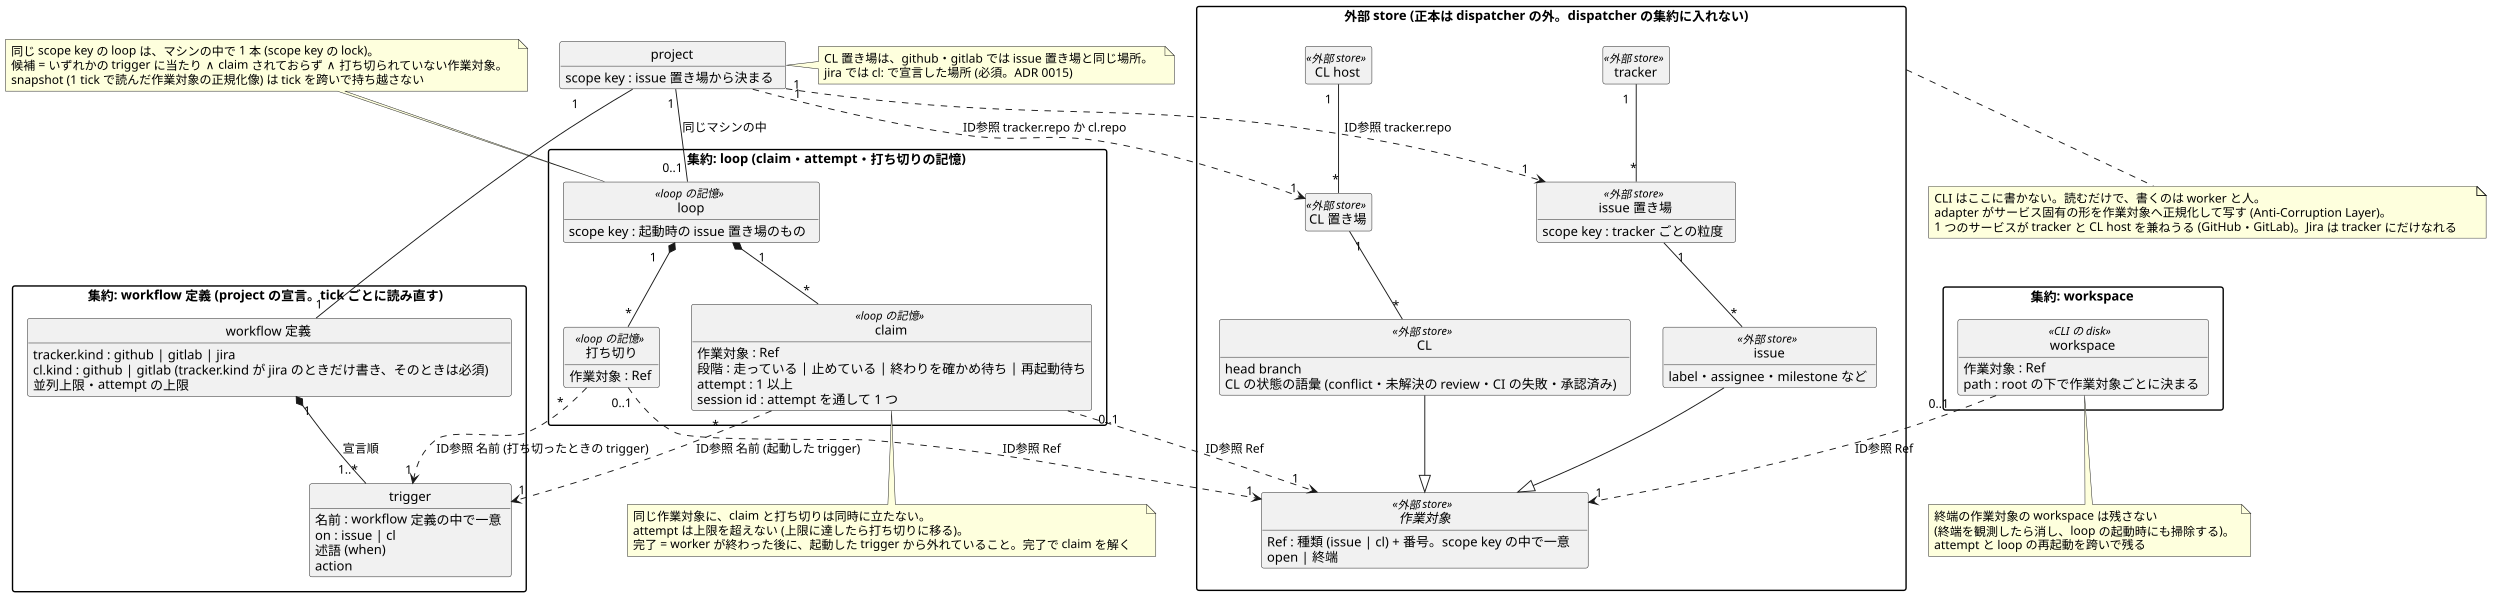
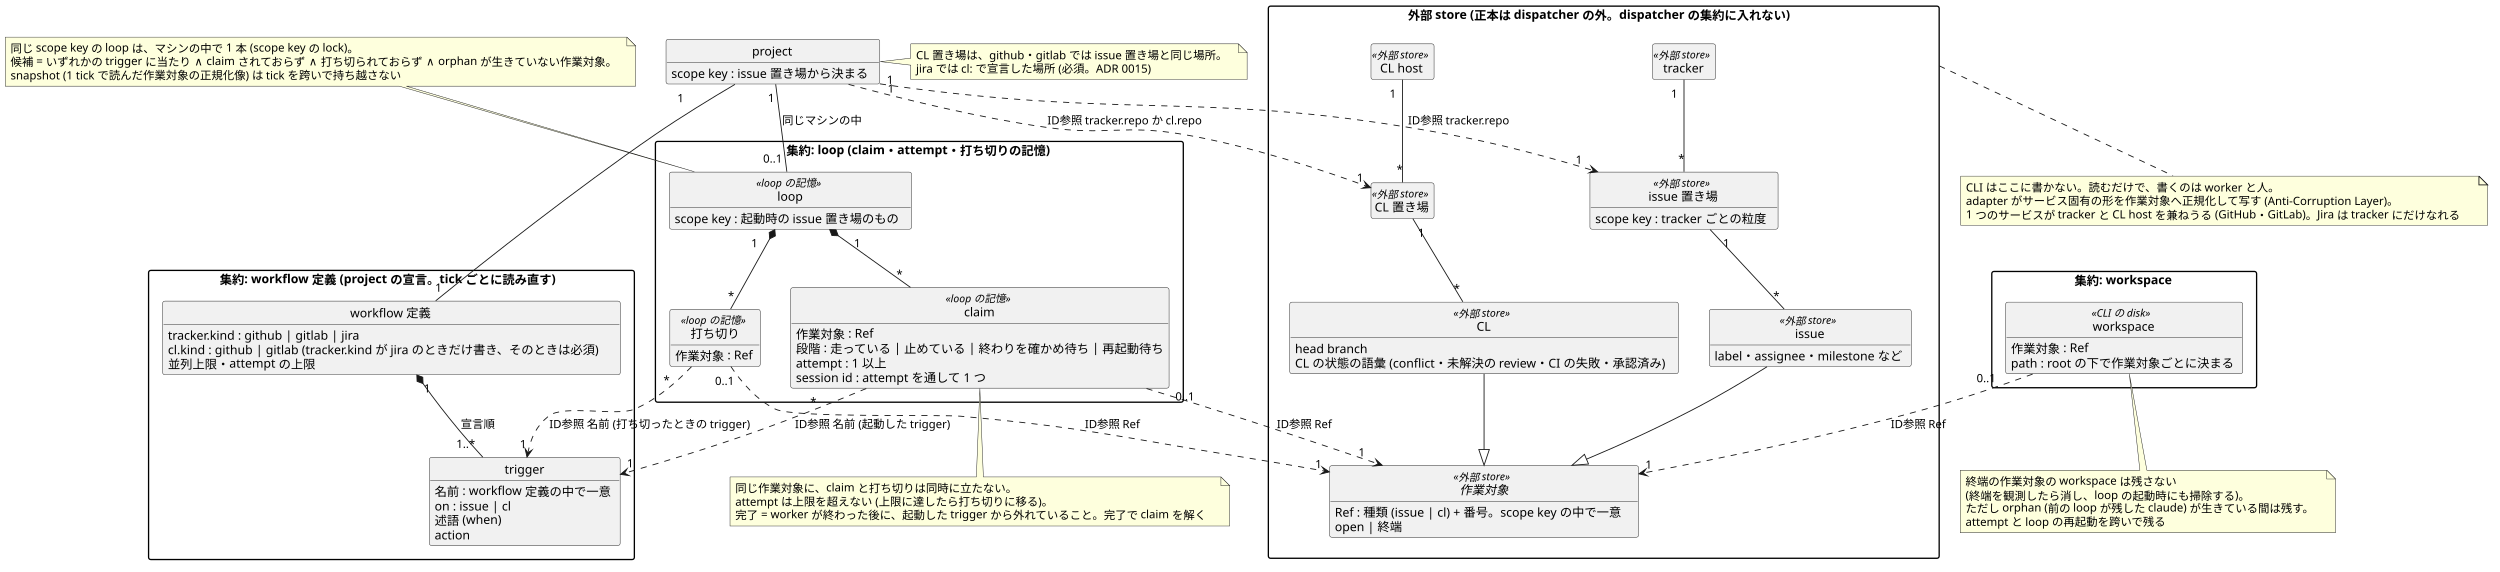
- <svg xmlns="http://www.w3.org/2000/svg" version="1.1" data-diagram-type="CLASS" style="width:2696px;height:652px;background:#FFFFFF;" width="2696px" height="652px" viewBox="0 0 2696 652" zoomAndPan="magnify" preserveAspectRatio="none" contentStyleType="text/css">
+ <svg xmlns="http://www.w3.org/2000/svg" version="1.1" data-diagram-type="CLASS" style="width:2851px;height:652px;background:#FFFFFF;" width="2851px" height="652px" viewBox="0 0 2851 652" zoomAndPan="magnify" preserveAspectRatio="none" contentStyleType="text/css">
  <defs />
  <g font-family="sans-serif" lengthAdjust="spacing">
    <g class="cluster" data-qualified-name="WorkflowAgg" id="ent0002" data-source-line="15">
-       <rect x="13.5" y="308.39" width="554" height="329.7" fill="none" style="stroke:#000;stroke-width:1.5;" rx="2.5" ry="2.5" />
-       <text x="94.681" y="323.925" fill="#000" font-size="14" textLength="391.638" font-weight="700">集約: workflow 定義 (project の宣言。tick ごとに読み直す)</text>
+       <rect x="169.43" y="308.39" width="554" height="329.7" fill="none" style="stroke:#000;stroke-width:1.5;" rx="2.5" ry="2.5" />
+       <text x="250.611" y="323.925" fill="#000" font-size="14" textLength="391.638" font-weight="700">集約: workflow 定義 (project の宣言。tick ごとに読み直す)</text>
    </g>
    <g class="cluster" data-qualified-name="External" id="ent0005" data-source-line="29">
-       <rect x="1290.5" y="7" width="765" height="629.67" fill="none" style="stroke:#000;stroke-width:1.5;" rx="2.5" ry="2.5" />
-       <text x="1449.588" y="22.535" fill="#000" font-size="14" textLength="446.824" font-weight="700">外部 store (正本は dispatcher の外。dispatcher の集約に入れない)</text>
+       <rect x="1446.43" y="7" width="765" height="629.67" fill="none" style="stroke:#000;stroke-width:1.5;" rx="2.5" ry="2.5" />
+       <text x="1605.518" y="22.535" fill="#000" font-size="14" textLength="446.824" font-weight="700">外部 store (正本は dispatcher の外。dispatcher の集約に入れない)</text>
    </g>
    <g class="cluster" data-qualified-name="LoopAgg" id="ent0013" data-source-line="49">
-       <rect x="591.5" y="161.28" width="602" height="297.37" fill="none" style="stroke:#000;stroke-width:1.5;" rx="2.5" ry="2.5" />
-       <text x="740.776" y="176.815" fill="#000" font-size="14" textLength="303.447" font-weight="700">集約: loop (claim・attempt・打ち切りの記憶)</text>
+       <rect x="747.43" y="161.28" width="602" height="297.37" fill="none" style="stroke:#000;stroke-width:1.5;" rx="2.5" ry="2.5" />
+       <text x="896.706" y="176.815" fill="#000" font-size="14" textLength="303.447" font-weight="700">集約: loop (claim・attempt・打ち切りの記憶)</text>
    </g>
    <g class="cluster" data-qualified-name="WorkspaceAgg" id="ent0017" data-source-line="64">
-       <rect x="2095.5" y="309.56" width="302" height="132.6" fill="none" style="stroke:#000;stroke-width:1.5;" rx="2.5" ry="2.5" />
-       <text x="2189.803" y="325.095" fill="#000" font-size="14" textLength="113.395" font-weight="700">集約: workspace</text>
+       <rect x="2271.43" y="309.56" width="302" height="132.6" fill="none" style="stroke:#000;stroke-width:1.5;" rx="2.5" ry="2.5" />
+       <text x="2365.733" y="325.095" fill="#000" font-size="14" textLength="113.395" font-weight="700">集約: workspace</text>
    </g>
    <g class="entity" data-qualified-name="WorkflowAgg.Definition" id="ent0003" data-source-line="16">
-       <rect x="29.56" y="343.39" width="521.886" height="83.953" fill="#F1F1F1" style="stroke:#181818;stroke-width:0.5;" rx="2.5" ry="2.5" />
-       <text x="243.349" y="361.925" fill="#000" font-size="14" textLength="94.309">workflow 定義</text>
-       <line x1="30.56" y1="369.878" x2="550.446" y2="369.878" style="stroke:#181818;stroke-width:0.5;" />
-       <text x="35.56" y="387.413" fill="#000" font-size="14" textLength="227.773">tracker.kind : github | gitlab | jira</text>
-       <text x="35.56" y="403.902" fill="#000" font-size="14" textLength="509.886">cl.kind : github | gitlab (tracker.kind が jira のときだけ書き、そのときは必須)</text>
-       <text x="35.56" y="420.39" fill="#000" font-size="14" textLength="169.552">並列上限・attempt の上限</text>
+       <rect x="185.48" y="343.39" width="521.886" height="83.953" fill="#F1F1F1" style="stroke:#181818;stroke-width:0.5;" rx="2.5" ry="2.5" />
+       <text x="399.269" y="361.925" fill="#000" font-size="14" textLength="94.309">workflow 定義</text>
+       <line x1="186.48" y1="369.878" x2="706.366" y2="369.878" style="stroke:#181818;stroke-width:0.5;" />
+       <text x="191.48" y="387.413" fill="#000" font-size="14" textLength="227.773">tracker.kind : github | gitlab | jira</text>
+       <text x="191.48" y="403.902" fill="#000" font-size="14" textLength="509.886">cl.kind : github | gitlab (tracker.kind が jira のときだけ書き、そのときは必須)</text>
+       <text x="191.48" y="420.39" fill="#000" font-size="14" textLength="169.552">並列上限・attempt の上限</text>
    </g>
    <g class="entity" data-qualified-name="WorkflowAgg.Trigger" id="ent0004" data-source-line="21">
-       <rect x="333.7" y="521.65" width="217.598" height="100.441" fill="#F1F1F1" style="stroke:#181818;stroke-width:0.5;" rx="2.5" ry="2.5" />
-       <text x="419.499" y="540.185" fill="#000" font-size="14" textLength="45.999">trigger</text>
-       <line x1="334.7" y1="548.138" x2="550.298" y2="548.138" style="stroke:#181818;stroke-width:0.5;" />
-       <text x="339.7" y="565.673" fill="#000" font-size="14" textLength="205.598">名前 : workflow 定義の中で一意</text>
-       <text x="339.7" y="582.162" fill="#000" font-size="14" textLength="90.692">on : issue | cl</text>
-       <text x="339.7" y="598.65" fill="#000" font-size="14" textLength="77.499">述語 (when)</text>
-       <text x="339.7" y="615.138" fill="#000" font-size="14" textLength="41.474">action</text>
+       <rect x="489.63" y="521.65" width="217.598" height="100.441" fill="#F1F1F1" style="stroke:#181818;stroke-width:0.5;" rx="2.5" ry="2.5" />
+       <text x="575.429" y="540.185" fill="#000" font-size="14" textLength="45.999">trigger</text>
+       <line x1="490.63" y1="548.138" x2="706.228" y2="548.138" style="stroke:#181818;stroke-width:0.5;" />
+       <text x="495.63" y="565.673" fill="#000" font-size="14" textLength="205.598">名前 : workflow 定義の中で一意</text>
+       <text x="495.63" y="582.162" fill="#000" font-size="14" textLength="90.692">on : issue | cl</text>
+       <text x="495.63" y="598.65" fill="#000" font-size="14" textLength="77.499">述語 (when)</text>
+       <text x="495.63" y="615.138" fill="#000" font-size="14" textLength="41.474">action</text>
    </g>
    <g class="entity" data-qualified-name="External.Tracker" id="ent0006" data-source-line="30">
-       <rect x="1728.53" y="50" width="71.943" height="40.621" fill="#F1F1F1" style="stroke:#181818;stroke-width:0.5;" rx="2.5" ry="2.5" />
-       <text x="1729.53" y="66.602" fill="#000" font-size="12" textLength="69.943" font-style="italic">«外部 store»</text>
-       <text x="1740.713" y="82.668" fill="#000" font-size="14" textLength="47.578">tracker</text>
+       <rect x="1884.46" y="50" width="71.943" height="40.621" fill="#F1F1F1" style="stroke:#181818;stroke-width:0.5;" rx="2.5" ry="2.5" />
+       <text x="1885.46" y="66.602" fill="#000" font-size="12" textLength="69.943" font-style="italic">«外部 store»</text>
+       <text x="1896.643" y="82.668" fill="#000" font-size="14" textLength="47.578">tracker</text>
    </g>
    <g class="entity" data-qualified-name="External.CLHost" id="ent0007" data-source-line="31">
-       <rect x="1407.53" y="50" width="71.943" height="40.621" fill="#F1F1F1" style="stroke:#181818;stroke-width:0.5;" rx="2.5" ry="2.5" />
-       <text x="1408.53" y="66.602" fill="#000" font-size="12" textLength="69.943" font-style="italic">«外部 store»</text>
-       <text x="1417.881" y="82.668" fill="#000" font-size="14" textLength="51.242">CL host</text>
+       <rect x="1563.46" y="50" width="71.943" height="40.621" fill="#F1F1F1" style="stroke:#181818;stroke-width:0.5;" rx="2.5" ry="2.5" />
+       <text x="1564.46" y="66.602" fill="#000" font-size="12" textLength="69.943" font-style="italic">«外部 store»</text>
+       <text x="1573.811" y="82.668" fill="#000" font-size="14" textLength="51.242">CL host</text>
    </g>
    <g class="entity" data-qualified-name="External.IssuePlace" id="ent0008" data-source-line="32">
-       <rect x="1657.23" y="196.28" width="214.542" height="65.109" fill="#F1F1F1" style="stroke:#181818;stroke-width:0.5;" rx="2.5" ry="2.5" />
-       <text x="1729.529" y="212.882" fill="#000" font-size="12" textLength="69.943" font-style="italic">«外部 store»</text>
-       <text x="1723.882" y="228.948" fill="#000" font-size="14" textLength="81.238">issue 置き場</text>
-       <line x1="1658.23" y1="236.901" x2="1870.772" y2="236.901" style="stroke:#181818;stroke-width:0.5;" />
-       <text x="1663.23" y="254.436" fill="#000" font-size="14" textLength="202.542">scope key : tracker ごとの粒度</text>
+       <rect x="1813.16" y="196.28" width="214.542" height="65.109" fill="#F1F1F1" style="stroke:#181818;stroke-width:0.5;" rx="2.5" ry="2.5" />
+       <text x="1885.459" y="212.882" fill="#000" font-size="12" textLength="69.943" font-style="italic">«外部 store»</text>
+       <text x="1879.812" y="228.948" fill="#000" font-size="14" textLength="81.238">issue 置き場</text>
+       <line x1="1814.16" y1="236.901" x2="2026.702" y2="236.901" style="stroke:#181818;stroke-width:0.5;" />
+       <text x="1819.16" y="254.436" fill="#000" font-size="14" textLength="202.542">scope key : tracker ごとの粒度</text>
    </g>
    <g class="entity" data-qualified-name="External.CLPlace" id="ent0009" data-source-line="35">
-       <rect x="1407.53" y="208.52" width="71.943" height="40.621" fill="#F1F1F1" style="stroke:#181818;stroke-width:0.5;" rx="2.5" ry="2.5" />
-       <text x="1408.53" y="225.122" fill="#000" font-size="12" textLength="69.943" font-style="italic">«外部 store»</text>
-       <text x="1411.711" y="241.188" fill="#000" font-size="14" textLength="63.581">CL 置き場</text>
+       <rect x="1563.46" y="208.52" width="71.943" height="40.621" fill="#F1F1F1" style="stroke:#181818;stroke-width:0.5;" rx="2.5" ry="2.5" />
+       <text x="1564.46" y="225.122" fill="#000" font-size="12" textLength="69.943" font-style="italic">«外部 store»</text>
+       <text x="1567.641" y="241.188" fill="#000" font-size="14" textLength="63.581">CL 置き場</text>
    </g>
    <g class="entity" data-qualified-name="External.WorkTarget" id="ent0010" data-source-line="36">
-       <rect x="1360.3" y="531.07" width="352.402" height="81.598" fill="#F1F1F1" style="stroke:#181818;stroke-width:0.5;" rx="2.5" ry="2.5" />
-       <text x="1501.529" y="547.672" fill="#000" font-size="12" textLength="69.943" font-style="italic">«外部 store»</text>
-       <text x="1508.501" y="563.738" fill="#000" font-size="14" textLength="56" font-style="italic">作業対象</text>
-       <line x1="1361.3" y1="571.691" x2="1711.702" y2="571.691" style="stroke:#181818;stroke-width:0.5;" />
-       <text x="1366.3" y="589.226" fill="#000" font-size="14" textLength="340.402">Ref : 種類 (issue | cl) + 番号。scope key の中で一意</text>
-       <text x="1366.3" y="605.715" fill="#000" font-size="14" textLength="75.988">open | 終端</text>
+       <rect x="1516.23" y="531.07" width="352.402" height="81.598" fill="#F1F1F1" style="stroke:#181818;stroke-width:0.5;" rx="2.5" ry="2.5" />
+       <text x="1657.459" y="547.672" fill="#000" font-size="12" textLength="69.943" font-style="italic">«外部 store»</text>
+       <text x="1664.431" y="563.738" fill="#000" font-size="14" textLength="56" font-style="italic">作業対象</text>
+       <line x1="1517.23" y1="571.691" x2="1867.632" y2="571.691" style="stroke:#181818;stroke-width:0.5;" />
+       <text x="1522.23" y="589.226" fill="#000" font-size="14" textLength="340.402">Ref : 種類 (issue | cl) + 番号。scope key の中で一意</text>
+       <text x="1522.23" y="605.715" fill="#000" font-size="14" textLength="75.988">open | 終端</text>
    </g>
    <g class="entity" data-qualified-name="External.Issue" id="ent0011" data-source-line="40">
-       <rect x="1793.32" y="352.81" width="230.36" height="65.109" fill="#F1F1F1" style="stroke:#181818;stroke-width:0.5;" rx="2.5" ry="2.5" />
-       <text x="1873.528" y="369.412" fill="#000" font-size="12" textLength="69.943" font-style="italic">«外部 store»</text>
-       <text x="1891.096" y="385.478" fill="#000" font-size="14" textLength="34.809">issue</text>
-       <line x1="1794.32" y1="393.431" x2="2022.68" y2="393.431" style="stroke:#181818;stroke-width:0.5;" />
-       <text x="1799.32" y="410.966" fill="#000" font-size="14" textLength="218.36">label・assignee・milestone など</text>
+       <rect x="1949.25" y="352.81" width="230.36" height="65.109" fill="#F1F1F1" style="stroke:#181818;stroke-width:0.5;" rx="2.5" ry="2.5" />
+       <text x="2029.458" y="369.412" fill="#000" font-size="12" textLength="69.943" font-style="italic">«外部 store»</text>
+       <text x="2047.026" y="385.478" fill="#000" font-size="14" textLength="34.809">issue</text>
+       <line x1="1950.25" y1="393.431" x2="2178.61" y2="393.431" style="stroke:#181818;stroke-width:0.5;" />
+       <text x="1955.25" y="410.966" fill="#000" font-size="14" textLength="218.36">label・assignee・milestone など</text>
    </g>
    <g class="entity" data-qualified-name="External.CL" id="ent0012" data-source-line="43">
-       <rect x="1314.89" y="344.56" width="443.211" height="81.598" fill="#F1F1F1" style="stroke:#181818;stroke-width:0.5;" rx="2.5" ry="2.5" />
-       <text x="1501.524" y="361.162" fill="#000" font-size="12" textLength="69.943" font-style="italic">«外部 store»</text>
-       <text x="1527.92" y="377.228" fill="#000" font-size="14" textLength="17.151">CL</text>
-       <line x1="1315.89" y1="385.181" x2="1757.101" y2="385.181" style="stroke:#181818;stroke-width:0.5;" />
-       <text x="1320.89" y="402.716" fill="#000" font-size="14" textLength="84.28">head branch</text>
-       <text x="1320.89" y="419.205" fill="#000" font-size="14" textLength="431.211">CL の状態の語彙 (conflict・未解決の review・CI の失敗・承認済み)</text>
+       <rect x="1470.82" y="344.56" width="443.211" height="81.598" fill="#F1F1F1" style="stroke:#181818;stroke-width:0.5;" rx="2.5" ry="2.5" />
+       <text x="1657.454" y="361.162" fill="#000" font-size="12" textLength="69.943" font-style="italic">«外部 store»</text>
+       <text x="1683.85" y="377.228" fill="#000" font-size="14" textLength="17.151">CL</text>
+       <line x1="1471.82" y1="385.181" x2="1913.031" y2="385.181" style="stroke:#181818;stroke-width:0.5;" />
+       <text x="1476.82" y="402.716" fill="#000" font-size="14" textLength="84.28">head branch</text>
+       <text x="1476.82" y="419.205" fill="#000" font-size="14" textLength="431.211">CL の状態の語彙 (conflict・未解決の review・CI の失敗・承認済み)</text>
    </g>
    <g class="entity" data-qualified-name="LoopAgg.Loop" id="ent0014" data-source-line="50">
-       <rect x="607.4" y="196.28" width="276.202" height="65.109" fill="#F1F1F1" style="stroke:#181818;stroke-width:0.5;" rx="2.5" ry="2.5" />
-       <text x="706.434" y="212.882" fill="#000" font-size="12" textLength="78.135" font-style="italic">«loop の記憶»</text>
-       <text x="730.472" y="228.948" fill="#000" font-size="14" textLength="30.058">loop</text>
-       <line x1="608.4" y1="236.901" x2="882.602" y2="236.901" style="stroke:#181818;stroke-width:0.5;" />
-       <text x="613.4" y="254.436" fill="#000" font-size="14" textLength="264.202">scope key : 起動時の issue 置き場のもの</text>
+       <rect x="763.33" y="196.28" width="276.202" height="65.109" fill="#F1F1F1" style="stroke:#181818;stroke-width:0.5;" rx="2.5" ry="2.5" />
+       <text x="862.364" y="212.882" fill="#000" font-size="12" textLength="78.135" font-style="italic">«loop の記憶»</text>
+       <text x="886.402" y="228.948" fill="#000" font-size="14" textLength="30.058">loop</text>
+       <line x1="764.33" y1="236.901" x2="1038.532" y2="236.901" style="stroke:#181818;stroke-width:0.5;" />
+       <text x="769.33" y="254.436" fill="#000" font-size="14" textLength="264.202">scope key : 起動時の issue 置き場のもの</text>
    </g>
    <g class="entity" data-qualified-name="LoopAgg.Claim" id="ent0015" data-source-line="53">
-       <rect x="745.72" y="328.08" width="431.556" height="114.574" fill="#F1F1F1" style="stroke:#181818;stroke-width:0.5;" rx="2.5" ry="2.5" />
-       <text x="922.43" y="344.682" fill="#000" font-size="12" textLength="78.135" font-style="italic">«loop の記憶»</text>
-       <text x="943.465" y="360.748" fill="#000" font-size="14" textLength="36.066">claim</text>
-       <line x1="746.72" y1="368.701" x2="1176.276" y2="368.701" style="stroke:#181818;stroke-width:0.5;" />
-       <text x="751.72" y="386.236" fill="#000" font-size="14" textLength="91.089">作業対象 : Ref</text>
-       <text x="751.72" y="402.725" fill="#000" font-size="14" textLength="419.556">段階 : 走っている | 止めている | 終わりを確かめ待ち | 再起動待ち</text>
-       <text x="751.72" y="419.213" fill="#000" font-size="14" textLength="107.693">attempt : 1 以上</text>
-       <text x="751.72" y="435.701" fill="#000" font-size="14" textLength="226.386">session id : attempt を通して 1 つ</text>
+       <rect x="901.65" y="328.08" width="431.556" height="114.574" fill="#F1F1F1" style="stroke:#181818;stroke-width:0.5;" rx="2.5" ry="2.5" />
+       <text x="1078.36" y="344.682" fill="#000" font-size="12" textLength="78.135" font-style="italic">«loop の記憶»</text>
+       <text x="1099.395" y="360.748" fill="#000" font-size="14" textLength="36.066">claim</text>
+       <line x1="902.65" y1="368.701" x2="1332.206" y2="368.701" style="stroke:#181818;stroke-width:0.5;" />
+       <text x="907.65" y="386.236" fill="#000" font-size="14" textLength="91.089">作業対象 : Ref</text>
+       <text x="907.65" y="402.725" fill="#000" font-size="14" textLength="419.556">段階 : 走っている | 止めている | 終わりを確かめ待ち | 再起動待ち</text>
+       <text x="907.65" y="419.213" fill="#000" font-size="14" textLength="107.693">attempt : 1 以上</text>
+       <text x="907.65" y="435.701" fill="#000" font-size="14" textLength="226.386">session id : attempt を通して 1 つ</text>
    </g>
    <g class="entity" data-qualified-name="LoopAgg.Abandoned" id="ent0016" data-source-line="59">
-       <rect x="607.96" y="352.81" width="103.089" height="65.109" fill="#F1F1F1" style="stroke:#181818;stroke-width:0.5;" rx="2.5" ry="2.5" />
-       <text x="620.437" y="369.412" fill="#000" font-size="12" textLength="78.135" font-style="italic">«loop の記憶»</text>
-       <text x="631.504" y="385.478" fill="#000" font-size="14" textLength="56">打ち切り</text>
-       <line x1="608.96" y1="393.431" x2="710.049" y2="393.431" style="stroke:#181818;stroke-width:0.5;" />
-       <text x="613.96" y="410.966" fill="#000" font-size="14" textLength="91.089">作業対象 : Ref</text>
+       <rect x="763.88" y="352.81" width="103.089" height="65.109" fill="#F1F1F1" style="stroke:#181818;stroke-width:0.5;" rx="2.5" ry="2.5" />
+       <text x="776.357" y="369.412" fill="#000" font-size="12" textLength="78.135" font-style="italic">«loop の記憶»</text>
+       <text x="787.424" y="385.478" fill="#000" font-size="14" textLength="56">打ち切り</text>
+       <line x1="764.88" y1="393.431" x2="865.969" y2="393.431" style="stroke:#181818;stroke-width:0.5;" />
+       <text x="769.88" y="410.966" fill="#000" font-size="14" textLength="91.089">作業対象 : Ref</text>
    </g>
    <g class="entity" data-qualified-name="WorkspaceAgg.Workspace" id="ent0018" data-source-line="65">
-       <rect x="2111.32" y="344.56" width="270.351" height="81.598" fill="#F1F1F1" style="stroke:#181818;stroke-width:0.5;" rx="2.5" ry="2.5" />
-       <text x="2209.256" y="361.162" fill="#000" font-size="12" textLength="74.479" font-style="italic">«CLI の disk»</text>
-       <text x="2210.521" y="377.228" fill="#000" font-size="14" textLength="71.948">workspace</text>
-       <line x1="2112.32" y1="385.181" x2="2380.671" y2="385.181" style="stroke:#181818;stroke-width:0.5;" />
-       <text x="2117.32" y="402.716" fill="#000" font-size="14" textLength="91.089">作業対象 : Ref</text>
-       <text x="2117.32" y="419.205" fill="#000" font-size="14" textLength="258.351">path : root の下で作業対象ごとに決まる</text>
+       <rect x="2287.25" y="344.56" width="270.351" height="81.598" fill="#F1F1F1" style="stroke:#181818;stroke-width:0.5;" rx="2.5" ry="2.5" />
+       <text x="2385.186" y="361.162" fill="#000" font-size="12" textLength="74.479" font-style="italic">«CLI の disk»</text>
+       <text x="2386.451" y="377.228" fill="#000" font-size="14" textLength="71.948">workspace</text>
+       <line x1="2288.25" y1="385.181" x2="2556.601" y2="385.181" style="stroke:#181818;stroke-width:0.5;" />
+       <text x="2293.25" y="402.716" fill="#000" font-size="14" textLength="91.089">作業対象 : Ref</text>
+       <text x="2293.25" y="419.205" fill="#000" font-size="14" textLength="258.351">path : root の下で作業対象ごとに決まる</text>
    </g>
    <g class="entity" data-qualified-name="Project" id="ent0001" data-source-line="11">
-       <rect x="603.61" y="44.82" width="243.772" height="50.977" fill="#F1F1F1" style="stroke:#181818;stroke-width:0.5;" rx="2.5" ry="2.5" />
-       <text x="701.693" y="63.355" fill="#000" font-size="14" textLength="47.605">project</text>
-       <line x1="604.61" y1="71.308" x2="846.382" y2="71.308" style="stroke:#181818;stroke-width:0.5;" />
-       <text x="609.61" y="88.843" fill="#000" font-size="14" textLength="231.772">scope key : issue 置き場から決まる</text>
+       <rect x="759.54" y="44.82" width="243.772" height="50.977" fill="#F1F1F1" style="stroke:#181818;stroke-width:0.5;" rx="2.5" ry="2.5" />
+       <text x="857.623" y="63.355" fill="#000" font-size="14" textLength="47.605">project</text>
+       <line x1="760.54" y1="71.308" x2="1002.312" y2="71.308" style="stroke:#181818;stroke-width:0.5;" />
+       <text x="765.54" y="88.843" fill="#000" font-size="14" textLength="231.772">scope key : issue 置き場から決まる</text>
    </g>
    <g class="entity" data-qualified-name="GMN37" id="ent0038" data-source-line="93">
-       <path d="M882.7,50 L882.7,66.31 L847.85,70.31 L882.7,74.31 L882.7,90.621 A0,0 0 0 0 882.7,90.621 L1266.291,90.621 A0,0 0 0 0 1266.291,90.621 L1266.291,60 L1256.291,50 L882.7,50 A0,0 0 0 0 882.7,50" style="stroke:#181818;stroke-width:0.5;" fill="#FEFFDD" />
-       <path d="M1256.291,50 L1256.291,60 L1266.291,60 L1256.291,50" style="stroke:#181818;stroke-width:0.5;" fill="#FEFFDD" />
-       <text x="888.7" y="67.568" fill="#000" font-size="13" textLength="362.591">CL 置き場は、github・gitlab では issue 置き場と同じ場所。</text>
-       <text x="888.7" y="82.879" fill="#000" font-size="13" textLength="279.57">jira では cl: で宣言した場所 (必須。ADR 0015)</text>
+       <path d="M1038.63,50 L1038.63,66.31 L1003.78,70.31 L1038.63,74.31 L1038.63,90.621 A0,0 0 0 0 1038.63,90.621 L1422.221,90.621 A0,0 0 0 0 1422.221,90.621 L1422.221,60 L1412.221,50 L1038.63,50 A0,0 0 0 0 1038.63,50" style="stroke:#181818;stroke-width:0.5;" fill="#FEFFDD" />
+       <path d="M1412.221,50 L1412.221,60 L1422.221,60 L1412.221,50" style="stroke:#181818;stroke-width:0.5;" fill="#FEFFDD" />
+       <text x="1044.63" y="67.568" fill="#000" font-size="13" textLength="362.591">CL 置き場は、github・gitlab では issue 置き場と同じ場所。</text>
+       <text x="1044.63" y="82.879" fill="#000" font-size="13" textLength="279.57">jira では cl: で宣言した場所 (必須。ADR 0015)</text>
    </g>
    <g class="entity" data-qualified-name="GMN40" id="ent0041" data-source-line="98">
-       <path d="M2079.97,200.87 L2079.97,256.802 L2681.032,256.802 L2681.032,210.87 L2671.032,200.87 L2079.97,200.87" style="stroke:#181818;stroke-width:0.5;" fill="#FEFFDD" />
-       <path d="M2671.032,200.87 L2671.032,210.87 L2681.032,210.87 L2671.032,200.87" style="stroke:#181818;stroke-width:1;" fill="#FEFFDD" />
-       <text x="2085.97" y="218.438" fill="#000" font-size="13" textLength="361.493">CLI はここに書かない。読むだけで、書くのは worker と人。</text>
-       <text x="2085.97" y="233.749" fill="#000" font-size="13" textLength="503.128">adapter がサービス固有の形を作業対象へ正規化して写す (Anti-Corruption Layer)。</text>
-       <text x="2085.97" y="249.059" fill="#000" font-size="13" textLength="580.062">1 つのサービスが tracker と CL host を兼ねうる (GitHub・GitLab)。Jira は tracker にだけなれる</text>
+       <path d="M2235.9,200.87 L2235.9,256.802 L2836.962,256.802 L2836.962,210.87 L2826.962,200.87 L2235.9,200.87" style="stroke:#181818;stroke-width:0.5;" fill="#FEFFDD" />
+       <path d="M2826.962,200.87 L2826.962,210.87 L2836.962,210.87 L2826.962,200.87" style="stroke:#181818;stroke-width:1;" fill="#FEFFDD" />
+       <text x="2241.9" y="218.438" fill="#000" font-size="13" textLength="361.493">CLI はここに書かない。読むだけで、書くのは worker と人。</text>
+       <text x="2241.9" y="233.749" fill="#000" font-size="13" textLength="503.128">adapter がサービス固有の形を作業対象へ正規化して写す (Anti-Corruption Layer)。</text>
+       <text x="2241.9" y="249.059" fill="#000" font-size="13" textLength="580.062">1 つのサービスが tracker と CL host を兼ねうる (GitHub・GitLab)。Jira は tracker にだけなれる</text>
    </g>
    <g class="entity" data-qualified-name="GMN43" id="ent0044" data-source-line="104">
-       <path d="M6,42.35 L6,98.282 A0,0 0 0 0 6,98.282 L363.8,98.282 L651.84,195.83 L371.8,98.282 L568.995,98.282 A0,0 0 0 0 568.995,98.282 L568.995,52.35 L558.995,42.35 L6,42.35 A0,0 0 0 0 6,42.35" style="stroke:#181818;stroke-width:0.5;" fill="#FEFFDD" />
-       <path d="M558.995,42.35 L558.995,52.35 L568.995,52.35 L558.995,42.35" style="stroke:#181818;stroke-width:0.5;" fill="#FEFFDD" />
+       <path d="M6,42.35 L6,98.282 A0,0 0 0 0 6,98.282 L455.4,98.282 L791.82,195.83 L463.4,98.282 L724.855,98.282 A0,0 0 0 0 724.855,98.282 L724.855,52.35 L714.855,42.35 L6,42.35 A0,0 0 0 0 6,42.35" style="stroke:#181818;stroke-width:0.5;" fill="#FEFFDD" />
+       <path d="M714.855,42.35 L714.855,52.35 L724.855,52.35 L714.855,42.35" style="stroke:#181818;stroke-width:0.5;" fill="#FEFFDD" />
      <text x="12" y="59.918" fill="#000" font-size="13" textLength="414.489">同じ scope key の loop は、マシンの中で 1 本 (scope key の lock)。</text>
-       <text x="12" y="75.229" fill="#000" font-size="13" textLength="541.995">候補 = いずれかの trigger に当たり ∧ claim されておらず ∧ 打ち切られていない作業対象。</text>
+       <text x="12" y="75.229" fill="#000" font-size="13" textLength="697.855">候補 = いずれかの trigger に当たり ∧ claim されておらず ∧ 打ち切られておらず ∧ orphan が生きていない作業対象。</text>
      <text x="12" y="90.539" fill="#000" font-size="13" textLength="456.708">snapshot (1 tick で読んだ作業対象の正規化像) は tick を跨いで持ち越さない</text>
    </g>
    <g class="entity" data-qualified-name="GMN46" id="ent0047" data-source-line="110">
-       <path d="M676.59,543.91 L676.59,599.842 A0,0 0 0 0 676.59,599.842 L1246.402,599.842 A0,0 0 0 0 1246.402,599.842 L1246.402,553.91 L1236.402,543.91 L965.5,543.91 L961.5,442.98 L957.5,543.91 L676.59,543.91 A0,0 0 0 0 676.59,543.91" style="stroke:#181818;stroke-width:0.5;" fill="#FEFFDD" />
-       <path d="M1236.402,543.91 L1236.402,553.91 L1246.402,553.91 L1236.402,543.91" style="stroke:#181818;stroke-width:0.5;" fill="#FEFFDD" />
-       <text x="682.59" y="561.478" fill="#000" font-size="13" textLength="323.604">同じ作業対象に、claim と打ち切りは同時に立たない。</text>
-       <text x="682.59" y="576.789" fill="#000" font-size="13" textLength="365.009">attempt は上限を超えない (上限に達したら打ち切りに移る)。</text>
-       <text x="682.59" y="592.099" fill="#000" font-size="13" textLength="548.812">完了 = worker が終わった後に、起動した trigger から外れていること。完了で claim を解く</text>
+       <path d="M832.52,543.91 L832.52,599.842 A0,0 0 0 0 832.52,599.842 L1402.332,599.842 A0,0 0 0 0 1402.332,599.842 L1402.332,553.91 L1392.332,543.91 L1121.43,543.91 L1117.43,442.98 L1113.43,543.91 L832.52,543.91 A0,0 0 0 0 832.52,543.91" style="stroke:#181818;stroke-width:0.5;" fill="#FEFFDD" />
+       <path d="M1392.332,543.91 L1392.332,553.91 L1402.332,553.91 L1392.332,543.91" style="stroke:#181818;stroke-width:0.5;" fill="#FEFFDD" />
+       <text x="838.52" y="561.478" fill="#000" font-size="13" textLength="323.604">同じ作業対象に、claim と打ち切りは同時に立たない。</text>
+       <text x="838.52" y="576.789" fill="#000" font-size="13" textLength="365.009">attempt は上限を超えない (上限に達したら打ち切りに移る)。</text>
+       <text x="838.52" y="592.099" fill="#000" font-size="13" textLength="548.812">完了 = worker が終わった後に、起動した trigger から外れていること。完了で claim を解く</text>
    </g>
    <g class="entity" data-qualified-name="GMN49" id="ent0050" data-source-line="116">
-       <path d="M2079.76,543.91 L2079.76,599.842 A0,0 0 0 0 2079.76,599.842 L2427.239,599.842 A0,0 0 0 0 2427.239,599.842 L2427.239,553.91 L2417.239,543.91 L2256.46,543.91 L2248.02,426.4 L2248.46,543.91 L2079.76,543.91 A0,0 0 0 0 2079.76,543.91" style="stroke:#181818;stroke-width:0.5;" fill="#FEFFDD" />
-       <path d="M2417.239,543.91 L2417.239,553.91 L2427.239,553.91 L2417.239,543.91" style="stroke:#181818;stroke-width:0.5;" fill="#FEFFDD" />
-       <text x="2085.76" y="561.478" fill="#000" font-size="13" textLength="244.036">終端の作業対象の workspace は残さない</text>
-       <text x="2085.76" y="576.789" fill="#000" font-size="13" textLength="326.479">(終端を観測したら消し、loop の起動時にも掃除する)。</text>
-       <text x="2085.76" y="592.099" fill="#000" font-size="13" textLength="232.578">attempt と loop の再起動を跨いで残る</text>
+       <path d="M2235.46,536.25 L2235.46,607.492 A0,0 0 0 0 2235.46,607.492 L2663.396,607.492 A0,0 0 0 0 2663.396,607.492 L2663.396,546.25 L2653.396,536.25 L2448.31,536.25 L2428.29,426.4 L2440.31,536.25 L2235.46,536.25 A0,0 0 0 0 2235.46,536.25" style="stroke:#181818;stroke-width:0.5;" fill="#FEFFDD" />
+       <path d="M2653.396,536.25 L2653.396,546.25 L2663.396,546.25 L2653.396,536.25" style="stroke:#181818;stroke-width:0.5;" fill="#FEFFDD" />
+       <text x="2241.46" y="553.818" fill="#000" font-size="13" textLength="244.036">終端の作業対象の workspace は残さない</text>
+       <text x="2241.46" y="569.129" fill="#000" font-size="13" textLength="326.479">(終端を観測したら消し、loop の起動時にも掃除する)。</text>
+       <text x="2241.46" y="584.439" fill="#000" font-size="13" textLength="406.936">ただし orphan (前の loop が残した claude) が生きている間は残す。</text>
+       <text x="2241.46" y="599.75" fill="#000" font-size="13" textLength="232.578">attempt と loop の再起動を跨いで残る</text>
    </g>
    <g class="link" data-entity-1="ent0001" data-entity-2="ent0003" id="lnk19" data-source-line="71" data-link-type="association">
-       <path d="M682.22,96.21 C655.61,111.9 621.06,132.97 591.5,153.28 C500.54,215.76 399.75,295.4 340.93,343.01" style="stroke:#181818;stroke-width:1;" fill="none" id="Project-Definition" codeLine="71" />
-       <text x="616.441" y="116.511" fill="#000" font-size="13">1</text>
-       <text x="340.347" y="332.657" fill="#000" font-size="13">1</text>
+       <path d="M838.15,96.21 C811.54,111.9 776.99,132.97 747.43,153.28 C656.47,215.76 555.68,295.4 496.86,343.01" style="stroke:#181818;stroke-width:1;" fill="none" id="Project-Definition" codeLine="71" />
+       <text x="772.371" y="116.511" fill="#000" font-size="13">1</text>
+       <text x="496.278" y="332.657" fill="#000" font-size="13">1</text>
    </g>
    <g class="link" data-entity-1="ent0003" data-entity-2="ent0004" id="lnk20" data-source-line="72" data-link-type="composition">
-       <path d="M326.472,437.421 C340.732,457.181 351.47,471.2 368.5,491.65 C376.69,501.48 385.75,511.68 394.64,521.36" style="stroke:#181818;stroke-width:1;" fill="none" id="Definition-backto-Trigger" codeLine="72" />
-       <polygon points="319.45,427.69,319.718,434.896,326.472,437.421,326.205,430.215,319.45,427.69" fill="#181818" style="stroke:#181818;stroke-width:1;stroke-linejoin:miter;stroke-miterlimit:10;" />
-       <text x="369.5" y="488.218" fill="#000" font-size="13" textLength="39">宣言順</text>
-       <text x="327.424" y="447.557" fill="#000" font-size="13">1</text>
-       <text x="364.413" y="510.792" fill="#000" font-size="13" textLength="22.712">1..*</text>
+       <path d="M482.402,437.421 C496.662,457.181 507.39,471.2 524.43,491.65 C532.62,501.48 541.68,511.68 550.57,521.36" style="stroke:#181818;stroke-width:1;" fill="none" id="Definition-backto-Trigger" codeLine="72" />
+       <polygon points="475.38,427.69,475.648,434.896,482.402,437.421,482.135,430.215,475.38,427.69" fill="#181818" style="stroke:#181818;stroke-width:1;stroke-linejoin:miter;stroke-miterlimit:10;" />
+       <text x="525.43" y="488.218" fill="#000" font-size="13" textLength="39">宣言順</text>
+       <text x="483.36" y="447.557" fill="#000" font-size="13">1</text>
+       <text x="520.343" y="510.792" fill="#000" font-size="13" textLength="22.712">1..*</text>
    </g>
    <g class="link" data-entity-1="ent0001" data-entity-2="ent0008" id="lnk21" data-source-line="73" data-link-type="dependency">
-       <path d="M847.54,95.62 C853.6,96.58 859.61,97.47 865.5,98.28 C1144.39,136.55 1219.65,102.28 1496.5,153.28 C1553.38,163.75 1610.892,179.299 1661.112,194.419" style="stroke:#181818;stroke-width:1;stroke-dasharray:7,7;" fill="none" id="Project-to-IssuePlace" codeLine="73" />
-       <polygon points="1665.9,195.86,1658.435,189.435,1661.112,194.419,1656.129,197.096,1665.9,195.86" fill="#181818" style="stroke:#181818;stroke-width:1;stroke-linejoin:miter;stroke-miterlimit:10;" />
-       <text x="1449.76" y="141.848" fill="#000" font-size="13" textLength="120.618">ID参照 tracker.repo</text>
-       <text x="855.417" y="95.603" fill="#000" font-size="13">1</text>
-       <text x="1640.925" y="186.75" fill="#000" font-size="13">1</text>
+       <path d="M1003.47,95.62 C1009.53,96.58 1015.54,97.47 1021.43,98.28 C1300.32,136.55 1375.58,102.28 1652.43,153.28 C1709.3,163.75 1766.822,179.298 1817.032,194.418" style="stroke:#181818;stroke-width:1;stroke-dasharray:7,7;" fill="none" id="Project-to-IssuePlace" codeLine="73" />
+       <polygon points="1821.82,195.86,1814.356,189.435,1817.032,194.418,1812.049,197.095,1821.82,195.86" fill="#181818" style="stroke:#181818;stroke-width:1;stroke-linejoin:miter;stroke-miterlimit:10;" />
+       <text x="1605.68" y="141.848" fill="#000" font-size="13" textLength="120.618">ID参照 tracker.repo</text>
+       <text x="1011.347" y="95.603" fill="#000" font-size="13">1</text>
+       <text x="1796.843" y="186.75" fill="#000" font-size="13">1</text>
    </g>
    <g class="link" data-entity-1="ent0001" data-entity-2="ent0009" id="lnk22" data-source-line="74" data-link-type="dependency">
-       <path d="M811.77,96.22 C873.96,113.08 960.21,134.23 1037.5,145.28 C1106.23,155.1 1125.08,141.5 1193.5,153.28 C1271.39,166.69 1354.555,194.741 1402.605,212.331" style="stroke:#181818;stroke-width:1;stroke-dasharray:7,7;" fill="none" id="Project-to-CLPlace" codeLine="74" />
-       <polygon points="1407.3,214.05,1400.224,207.2,1402.605,212.331,1397.473,214.712,1407.3,214.05" fill="#181818" style="stroke:#181818;stroke-width:1;stroke-linejoin:miter;stroke-miterlimit:10;" />
-       <text x="1038.5" y="141.848" fill="#000" font-size="13" textLength="185.104">ID参照 tracker.repo か cl.repo</text>
-       <text x="856.29" y="105.625" fill="#000" font-size="13">1</text>
-       <text x="1391.407" y="207.262" fill="#000" font-size="13">1</text>
+       <path d="M967.7,96.22 C1029.89,113.08 1116.14,134.23 1193.43,145.28 C1262.15,155.1 1281.01,141.5 1349.43,153.28 C1427.32,166.69 1510.485,194.741 1558.535,212.331" style="stroke:#181818;stroke-width:1;stroke-dasharray:7,7;" fill="none" id="Project-to-CLPlace" codeLine="74" />
+       <polygon points="1563.23,214.05,1556.154,207.2,1558.535,212.331,1553.403,214.712,1563.23,214.05" fill="#181818" style="stroke:#181818;stroke-width:1;stroke-linejoin:miter;stroke-miterlimit:10;" />
+       <text x="1194.43" y="141.848" fill="#000" font-size="13" textLength="185.104">ID参照 tracker.repo か cl.repo</text>
+       <text x="1012.22" y="105.625" fill="#000" font-size="13">1</text>
+       <text x="1547.337" y="207.262" fill="#000" font-size="13">1</text>
    </g>
    <g class="link" data-entity-1="ent0001" data-entity-2="ent0014" id="lnk23" data-source-line="75" data-link-type="association">
-       <path d="M728.67,96.11 C732.12,123.09 737.64,166.31 741.41,195.83" style="stroke:#181818;stroke-width:1;" fill="none" id="Project-Loop" codeLine="75" />
-       <text x="735.9" y="141.848" fill="#000" font-size="13" textLength="91">同じマシンの中</text>
-       <text x="719.793" y="116.288" fill="#000" font-size="13">1</text>
-       <text x="714.308" y="185.455" fill="#000" font-size="13" textLength="24.667">0..1</text>
+       <path d="M884.6,96.11 C888.04,123.09 893.57,166.31 897.34,195.83" style="stroke:#181818;stroke-width:1;" fill="none" id="Project-Loop" codeLine="75" />
+       <text x="891.83" y="141.848" fill="#000" font-size="13" textLength="91">同じマシンの中</text>
+       <text x="875.723" y="116.288" fill="#000" font-size="13">1</text>
+       <text x="870.238" y="185.455" fill="#000" font-size="13" textLength="24.667">0..1</text>
    </g>
    <g class="link" data-entity-1="ent0006" data-entity-2="ent0008" id="lnk24" data-source-line="77" data-link-type="association">
-       <path d="M1764.5,90.82 C1764.5,117.12 1764.5,164.3 1764.5,195.84" style="stroke:#181818;stroke-width:1;" fill="none" id="Tracker-IssuePlace" codeLine="77" />
-       <text x="1749.69" y="111.427" fill="#000" font-size="13">1</text>
-       <text x="1757.935" y="185.467" fill="#000" font-size="13">*</text>
+       <path d="M1920.43,90.82 C1920.43,117.12 1920.43,164.3 1920.43,195.84" style="stroke:#181818;stroke-width:1;" fill="none" id="Tracker-IssuePlace" codeLine="77" />
+       <text x="1905.62" y="111.427" fill="#000" font-size="13">1</text>
+       <text x="1913.865" y="185.467" fill="#000" font-size="13">*</text>
    </g>
    <g class="link" data-entity-1="ent0007" data-entity-2="ent0009" id="lnk25" data-source-line="78" data-link-type="association">
-       <path d="M1443.5,90.82 C1443.5,120.81 1443.5,177.94 1443.5,208.08" style="stroke:#181818;stroke-width:1;" fill="none" id="CLHost-CLPlace" codeLine="78" />
-       <text x="1428.69" y="111.427" fill="#000" font-size="13">1</text>
-       <text x="1436.693" y="197.747" fill="#000" font-size="13">*</text>
+       <path d="M1599.43,90.82 C1599.43,120.81 1599.43,177.94 1599.43,208.08" style="stroke:#181818;stroke-width:1;" fill="none" id="CLHost-CLPlace" codeLine="78" />
+       <text x="1584.62" y="111.427" fill="#000" font-size="13">1</text>
+       <text x="1592.623" y="197.747" fill="#000" font-size="13">*</text>
    </g>
    <g class="link" data-entity-1="ent0008" data-entity-2="ent0011" id="lnk26" data-source-line="79" data-link-type="association">
-       <path d="M1794.34,261.85 C1819.05,288.37 1854,325.88 1878.7,352.39" style="stroke:#181818;stroke-width:1;" fill="none" id="IssuePlace-Issue" codeLine="79" />
-       <text x="1809.045" y="281.88" fill="#000" font-size="13">1</text>
-       <text x="1866.269" y="342.02" fill="#000" font-size="13">*</text>
+       <path d="M1950.26,261.85 C1974.98,288.37 2009.93,325.88 2034.63,352.39" style="stroke:#181818;stroke-width:1;" fill="none" id="IssuePlace-Issue" codeLine="79" />
+       <text x="1964.957" y="281.88" fill="#000" font-size="13">1</text>
+       <text x="2022.199" y="342.02" fill="#000" font-size="13">*</text>
    </g>
    <g class="link" data-entity-1="ent0009" data-entity-2="ent0012" id="lnk27" data-source-line="80" data-link-type="association">
-       <path d="M1455.28,249.4 C1469.55,273.12 1493.96,313.68 1512.3,344.16" style="stroke:#181818;stroke-width:1;" fill="none" id="CLPlace-CL" codeLine="80" />
-       <text x="1461.085" y="270.112" fill="#000" font-size="13">1</text>
-       <text x="1501.818" y="333.688" fill="#000" font-size="13">*</text>
+       <path d="M1611.21,249.4 C1625.48,273.12 1649.89,313.68 1668.23,344.16" style="stroke:#181818;stroke-width:1;" fill="none" id="CLPlace-CL" codeLine="80" />
+       <text x="1617.015" y="270.112" fill="#000" font-size="13">1</text>
+       <text x="1657.748" y="333.688" fill="#000" font-size="13">*</text>
    </g>
    <g class="link" data-entity-1="ent0011" data-entity-2="ent0010" id="lnk28" data-source-line="81" data-link-type="extension">
-       <path d="M1859.18,418.26 C1834.5,433.68 1803.89,451.97 1775.5,466.65 C1730.87,489.73 1696.594,505.382 1653.294,523.652" style="stroke:#181818;stroke-width:1;" fill="none" id="Issue-to-WorkTarget" codeLine="81" />
-       <polygon points="1636.71,530.65,1655.627,529.181,1650.962,518.124,1636.71,530.65" fill="none" style="stroke:#181818;stroke-width:1;stroke-linejoin:miter;stroke-miterlimit:10;" />
+       <path d="M2015.11,418.26 C1990.42,433.68 1959.82,451.97 1931.43,466.65 C1886.79,489.73 1852.514,505.381 1809.224,523.651" style="stroke:#181818;stroke-width:1;" fill="none" id="Issue-to-WorkTarget" codeLine="81" />
+       <polygon points="1792.64,530.65,1811.557,529.179,1806.891,518.123,1792.64,530.65" fill="none" style="stroke:#181818;stroke-width:1;stroke-linejoin:miter;stroke-miterlimit:10;" />
    </g>
    <g class="link" data-entity-1="ent0012" data-entity-2="ent0010" id="lnk29" data-source-line="82" data-link-type="extension">
-       <path d="M1536.5,426.4 C1536.5,457.24 1536.5,481.69 1536.5,512.6" style="stroke:#181818;stroke-width:1;" fill="none" id="CL-to-WorkTarget" codeLine="82" />
-       <polygon points="1536.5,530.6,1542.5,512.6,1530.5,512.6,1536.5,530.6" fill="none" style="stroke:#181818;stroke-width:1;stroke-linejoin:miter;stroke-miterlimit:10;" />
+       <path d="M1692.43,426.4 C1692.43,457.24 1692.43,481.69 1692.43,512.6" style="stroke:#181818;stroke-width:1;" fill="none" id="CL-to-WorkTarget" codeLine="82" />
+       <polygon points="1692.43,530.6,1698.43,512.6,1686.43,512.6,1692.43,530.6" fill="none" style="stroke:#181818;stroke-width:1;stroke-linejoin:miter;stroke-miterlimit:10;" />
    </g>
    <g class="link" data-entity-1="ent0014" data-entity-2="ent0015" id="lnk30" data-source-line="84" data-link-type="composition">
-       <path d="M800.018,268.834 C826.578,287.844 851.27,305.51 882.3,327.7" style="stroke:#181818;stroke-width:1;" fill="none" id="Loop-backto-Claim" codeLine="84" />
-       <polygon points="790.26,261.85,792.811,268.595,800.018,268.834,797.467,262.089,790.26,261.85" fill="#181818" style="stroke:#181818;stroke-width:1;stroke-linejoin:miter;stroke-miterlimit:10;" />
-       <text x="818.02" y="281.88" fill="#000" font-size="13">1</text>
-       <text x="866.298" y="317.345" fill="#000" font-size="13">*</text>
+       <path d="M955.939,268.833 C982.509,287.843 1007.2,305.51 1038.23,327.7" style="stroke:#181818;stroke-width:1;" fill="none" id="Loop-backto-Claim" codeLine="84" />
+       <polygon points="946.18,261.85,948.732,268.594,955.939,268.833,953.387,262.088,946.18,261.85" fill="#181818" style="stroke:#181818;stroke-width:1;stroke-linejoin:miter;stroke-miterlimit:10;" />
+       <text x="973.932" y="281.88" fill="#000" font-size="13">1</text>
+       <text x="1022.228" y="317.345" fill="#000" font-size="13">*</text>
    </g>
    <g class="link" data-entity-1="ent0014" data-entity-2="ent0016" id="lnk31" data-source-line="85" data-link-type="composition">
-       <path d="M721.844,272.335 C707.084,298.855 692.05,325.88 677.3,352.39" style="stroke:#181818;stroke-width:1;" fill="none" id="Loop-backto-Abandoned" codeLine="85" />
-       <polygon points="727.68,261.85,721.267,265.147,721.844,272.335,728.257,269.038,727.68,261.85" fill="#181818" style="stroke:#181818;stroke-width:1;stroke-linejoin:miter;stroke-miterlimit:10;" />
-       <text x="700.683" y="281.88" fill="#000" font-size="13">1</text>
-       <text x="674.239" y="342.02" fill="#000" font-size="13">*</text>
+       <path d="M877.774,272.335 C863.014,298.855 847.98,325.88 833.22,352.39" style="stroke:#181818;stroke-width:1;" fill="none" id="Loop-backto-Abandoned" codeLine="85" />
+       <polygon points="883.61,261.85,877.197,265.147,877.774,272.335,884.187,269.038,883.61,261.85" fill="#181818" style="stroke:#181818;stroke-width:1;stroke-linejoin:miter;stroke-miterlimit:10;" />
+       <text x="856.613" y="281.88" fill="#000" font-size="13">1</text>
+       <text x="830.159" y="342.02" fill="#000" font-size="13">*</text>
    </g>
    <g class="link" data-entity-1="ent0015" data-entity-2="ent0010" id="lnk32" data-source-line="86" data-link-type="dependency">
-       <path d="M1151.57,443.07 C1185.25,453.39 1219.95,464.2 1252.5,474.65 C1307.89,492.43 1364.309,511.401 1415.639,528.971" style="stroke:#181818;stroke-width:1;stroke-dasharray:7,7;" fill="none" id="Claim-to-WorkTarget" codeLine="86" />
-       <polygon points="1420.37,530.59,1413.15,523.891,1415.639,528.971,1410.56,531.46,1420.37,530.59" fill="#181818" style="stroke:#181818;stroke-width:1;stroke-linejoin:miter;stroke-miterlimit:10;" />
-       <text x="1300.16" y="488.218" fill="#000" font-size="13" textLength="63.838">ID参照 Ref</text>
-       <text x="1184.437" y="456.69" fill="#000" font-size="13" textLength="24.667">0..1</text>
-       <text x="1393.242" y="520.409" fill="#000" font-size="13">1</text>
+       <path d="M1307.5,443.07 C1341.18,453.39 1375.88,464.2 1408.43,474.65 C1463.82,492.43 1520.24,511.4 1571.56,528.97" style="stroke:#181818;stroke-width:1;stroke-dasharray:7,7;" fill="none" id="Claim-to-WorkTarget" codeLine="86" />
+       <polygon points="1576.29,530.59,1569.071,523.89,1571.56,528.97,1566.48,531.459,1576.29,530.59" fill="#181818" style="stroke:#181818;stroke-width:1;stroke-linejoin:miter;stroke-miterlimit:10;" />
+       <text x="1456.09" y="488.218" fill="#000" font-size="13" textLength="63.838">ID参照 Ref</text>
+       <text x="1340.367" y="456.69" fill="#000" font-size="13" textLength="24.667">0..1</text>
+       <text x="1549.16" y="520.409" fill="#000" font-size="13">1</text>
    </g>
    <g class="link" data-entity-1="ent0016" data-entity-2="ent0010" id="lnk33" data-source-line="87" data-link-type="dependency">
-       <path d="M677.55,418.02 C689.52,435.73 706.98,456.27 728.5,466.65 C749.63,476.84 916.14,472.52 939.5,474.65 C1084.41,487.87 1119.88,498.29 1263.5,521.65 C1294.75,526.73 1323.037,531.577 1355.137,537.267" style="stroke:#181818;stroke-width:1;stroke-dasharray:7,7;" fill="none" id="Abandoned-to-WorkTarget" codeLine="87" />
-       <polygon points="1360.06,538.14,1351.896,532.631,1355.137,537.267,1350.5,540.508,1360.06,538.14" fill="#181818" style="stroke:#181818;stroke-width:1;stroke-linejoin:miter;stroke-miterlimit:10;" />
-       <text x="1081.29" y="488.218" fill="#000" font-size="13" textLength="63.838">ID参照 Ref</text>
-       <text x="659.451" y="439.001" fill="#000" font-size="13" textLength="24.667">0..1</text>
-       <text x="1343.889" y="533.847" fill="#000" font-size="13">1</text>
+       <path d="M833.48,418.02 C845.45,435.73 862.91,456.27 884.43,466.65 C905.56,476.84 1072.06,472.52 1095.43,474.65 C1240.33,487.87 1275.81,498.29 1419.43,521.65 C1450.68,526.73 1478.967,531.577 1511.067,537.267" style="stroke:#181818;stroke-width:1;stroke-dasharray:7,7;" fill="none" id="Abandoned-to-WorkTarget" codeLine="87" />
+       <polygon points="1515.99,538.14,1507.826,532.631,1511.067,537.267,1506.43,540.508,1515.99,538.14" fill="#181818" style="stroke:#181818;stroke-width:1;stroke-linejoin:miter;stroke-miterlimit:10;" />
+       <text x="1237.22" y="488.218" fill="#000" font-size="13" textLength="63.838">ID参照 Ref</text>
+       <text x="815.39" y="439.001" fill="#000" font-size="13" textLength="24.667">0..1</text>
+       <text x="1499.819" y="533.847" fill="#000" font-size="13">1</text>
    </g>
    <g class="link" data-entity-1="ent0018" data-entity-2="ent0010" id="lnk34" data-source-line="88" data-link-type="dependency">
-       <path d="M2152.58,426.58 C2117.53,440.58 2077.11,455.54 2039.5,466.65 C1932.69,498.19 1815.317,522.854 1718.067,540.774" style="stroke:#181818;stroke-width:1;stroke-dasharray:7,7;" fill="none" id="Workspace-to-WorkTarget" codeLine="88" />
-       <polygon points="1713.15,541.68,1722.726,543.983,1718.067,540.774,1721.276,536.115,1713.15,541.68" fill="#181818" style="stroke:#181818;stroke-width:1;stroke-linejoin:miter;stroke-miterlimit:10;" />
-       <text x="2000.46" y="488.218" fill="#000" font-size="13" textLength="63.838">ID参照 Ref</text>
-       <text x="2079.748" y="439.816" fill="#000" font-size="13" textLength="24.667">0..1</text>
-       <text x="1720.536" y="535.906" fill="#000" font-size="13">1</text>
+       <path d="M2317.99,426.64 C2279.79,440.49 2235.99,455.33 2195.43,466.65 C2088.27,496.55 1971.013,521.134 1873.913,539.434" style="stroke:#181818;stroke-width:1;stroke-dasharray:7,7;" fill="none" id="Workspace-to-WorkTarget" codeLine="88" />
+       <polygon points="1869,540.36,1878.585,542.624,1873.913,539.434,1877.103,534.762,1869,540.36" fill="#181818" style="stroke:#181818;stroke-width:1;stroke-linejoin:miter;stroke-miterlimit:10;" />
+       <text x="2156.24" y="488.218" fill="#000" font-size="13" textLength="63.838">ID参照 Ref</text>
+       <text x="2254.08" y="435.874" fill="#000" font-size="13" textLength="24.667">0..1</text>
+       <text x="1876.379" y="534.468" fill="#000" font-size="13">1</text>
    </g>
    <g class="link" data-entity-1="ent0015" data-entity-2="ent0004" id="lnk35" data-source-line="89" data-link-type="dependency">
-       <path d="M831.97,443.06 C792.35,459.58 748.43,477.09 707.5,491.65 C656.83,509.67 604.574,525.704 556.424,539.594" style="stroke:#181818;stroke-width:1;stroke-dasharray:7,7;" fill="none" id="Claim-to-Trigger" codeLine="89" />
-       <polygon points="551.62,540.98,561.376,542.329,556.424,539.594,559.159,534.642,551.62,540.98" fill="#181818" style="stroke:#181818;stroke-width:1;stroke-linejoin:miter;stroke-miterlimit:10;" />
-       <text x="750.69" y="488.218" fill="#000" font-size="13" textLength="180.991">ID参照 名前 (起動した trigger)</text>
-       <text x="768.047" y="462.656" fill="#000" font-size="13">*</text>
-       <text x="559.076" y="532.933" fill="#000" font-size="13">1</text>
+       <path d="M987.9,443.06 C948.28,459.58 904.36,477.09 863.43,491.65 C812.76,509.67 760.504,525.704 712.344,539.594" style="stroke:#181818;stroke-width:1;stroke-dasharray:7,7;" fill="none" id="Claim-to-Trigger" codeLine="89" />
+       <polygon points="707.54,540.98,717.296,542.329,712.344,539.594,715.079,534.643,707.54,540.98" fill="#181818" style="stroke:#181818;stroke-width:1;stroke-linejoin:miter;stroke-miterlimit:10;" />
+       <text x="906.62" y="488.218" fill="#000" font-size="13" textLength="180.991">ID参照 名前 (起動した trigger)</text>
+       <text x="923.977" y="462.656" fill="#000" font-size="13">*</text>
+       <text x="714.994" y="532.933" fill="#000" font-size="13">1</text>
    </g>
    <g class="link" data-entity-1="ent0016" data-entity-2="ent0004" id="lnk36" data-source-line="90" data-link-type="dependency">
-       <path d="M632.64,418.18 C615.86,435.71 592.69,456.01 567.5,466.65 C547.37,475.15 486.36,460.75 469.5,474.65 C455.64,486.07 449.572,499.089 446.072,516.379" style="stroke:#181818;stroke-width:1;stroke-dasharray:7,7;" fill="none" id="Abandoned-to-Trigger" codeLine="90" />
-       <polygon points="445.08,521.28,450.786,513.253,446.072,516.379,442.945,511.665,445.08,521.28" fill="#181818" style="stroke:#181818;stroke-width:1;stroke-linejoin:miter;stroke-miterlimit:10;" />
-       <text x="470.5" y="488.218" fill="#000" font-size="13" textLength="232.991">ID参照 名前 (打ち切ったときの trigger)</text>
-       <text x="600.625" y="438.035" fill="#000" font-size="13">*</text>
-       <text x="436.904" y="511.063" fill="#000" font-size="13">1</text>
+       <path d="M788.57,418.18 C771.78,435.71 748.62,456.01 723.43,466.65 C703.3,475.15 642.29,460.75 625.43,474.65 C611.57,486.07 605.492,499.089 601.992,516.379" style="stroke:#181818;stroke-width:1;stroke-dasharray:7,7;" fill="none" id="Abandoned-to-Trigger" codeLine="90" />
+       <polygon points="601,521.28,606.706,513.253,601.992,516.379,598.865,511.665,601,521.28" fill="#181818" style="stroke:#181818;stroke-width:1;stroke-linejoin:miter;stroke-miterlimit:10;" />
+       <text x="626.43" y="488.218" fill="#000" font-size="13" textLength="232.991">ID参照 名前 (打ち切ったときの trigger)</text>
+       <text x="756.563" y="438.035" fill="#000" font-size="13">*</text>
+       <text x="592.823" y="511.063" fill="#000" font-size="13">1</text>
    </g>
    <g class="link" data-entity-1="ent0005" data-entity-2="ent0041" id="lnk42" data-source-line="98" data-link-type="association">
-       <path d="M2055.581,75.109 C2055.899,75.259 2056.226,75.413 2056.562,75.57 C2061.928,78.092 2069.495,81.649 2078.765,86.006 C2097.305,94.72 2122.658,106.637 2150.845,119.886 C2207.22,146.385 2274.935,178.215 2322.17,200.42" style="stroke:#181818;stroke-width:1;stroke-dasharray:7,7;" fill="none" id="External-GMN40" />
+       <path d="M2211.508,75.109 C2211.827,75.259 2212.153,75.413 2212.489,75.57 C2217.855,78.092 2225.421,81.649 2234.691,86.006 C2253.23,94.72 2278.583,106.637 2306.771,119.886 C2363.148,146.385 2430.865,178.215 2478.1,200.42" style="stroke:#181818;stroke-width:1;stroke-dasharray:7,7;" fill="none" id="External-GMN40" />
    </g>
  </g>
</svg>
